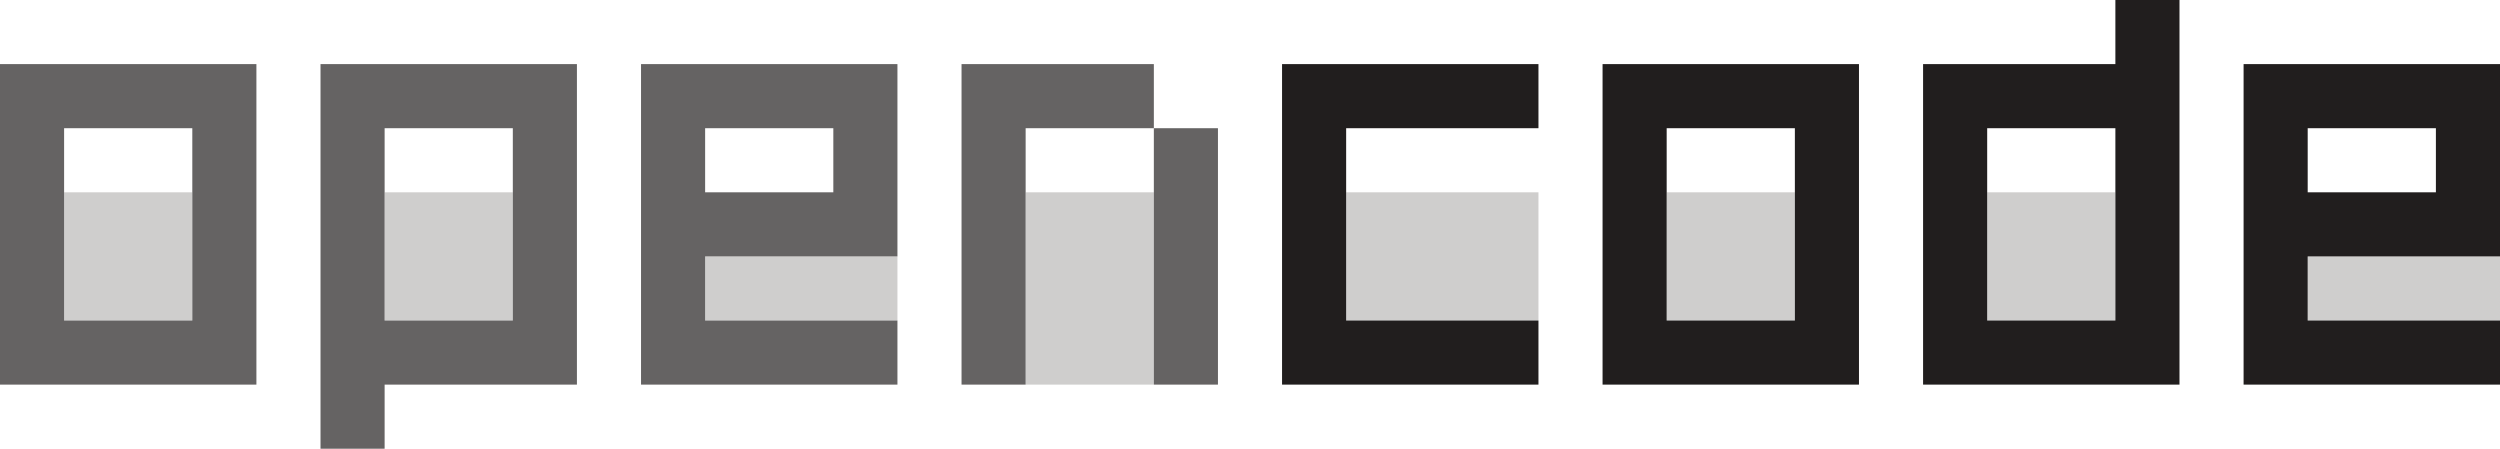
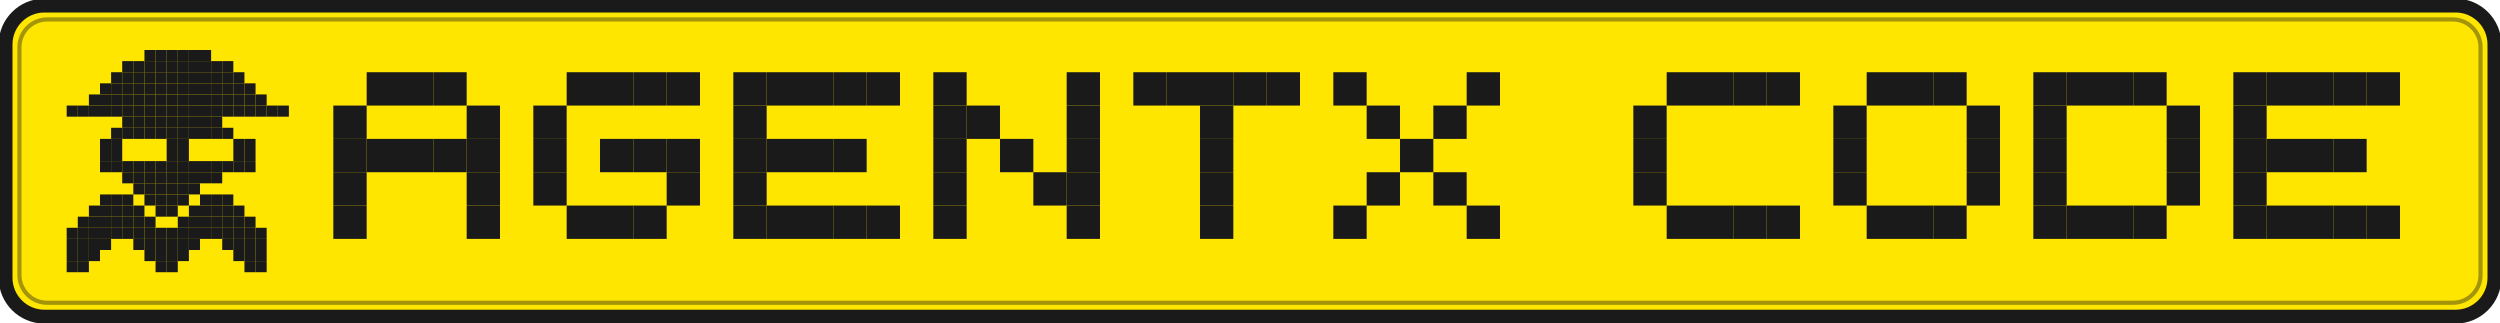
- <svg xmlns="http://www.w3.org/2000/svg" width="234" height="42" viewBox="0 0 234 42" fill="none">
-   <path d="M18 30H6V18H18V30Z" fill="#CFCECD" />
-   <path d="M18 12H6V30H18V12ZM24 36H0V6H24V36Z" fill="#656363" />
-   <path d="M48 30H36V18H48V30Z" fill="#CFCECD" />
-   <path d="M36 30H48V12H36V30ZM54 36H36V42H30V6H54V36Z" fill="#656363" />
-   <path d="M84 24V30H66V24H84Z" fill="#CFCECD" />
-   <path d="M84 24H66V30H84V36H60V6H84V24ZM66 18H78V12H66V18Z" fill="#656363" />
-   <path d="M108 36H96V18H108V36Z" fill="#CFCECD" />
-   <path d="M108 12H96V36H90V6H108V12ZM114 36H108V12H114V36Z" fill="#656363" />
-   <path d="M144 30H126V18H144V30Z" fill="#CFCECD" />
-   <path d="M144 12H126V30H144V36H120V6H144V12Z" fill="#211E1E" />
-   <path d="M168 30H156V18H168V30Z" fill="#CFCECD" />
-   <path d="M168 12H156V30H168V12ZM174 36H150V6H174V36Z" fill="#211E1E" />
-   <path d="M198 30H186V18H198V30Z" fill="#CFCECD" />
-   <path d="M198 12H186V30H198V12ZM204 36H180V6H198V0H204V36Z" fill="#211E1E" />
-   <path d="M234 24V30H216V24H234Z" fill="#CFCECD" />
-   <path d="M216 12V18H228V12H216ZM234 24H216V30H234V36H210V6H234V24Z" fill="#211E1E" />
+ <svg xmlns="http://www.w3.org/2000/svg" viewBox="0 0 900 116" width="100%" height="100%">
+   <rect x="2" y="2" width="896" height="112" rx="14" ry="14" fill="#FFE600" stroke="#1A1A1A" stroke-width="5" />
+   <rect x="7" y="7" width="886" height="102" rx="10" ry="10" fill="none" stroke="#1A1A1A" stroke-width="1.5" opacity="0.4" />
+   <rect x="52" y="18" width="4" height="4" fill="#1A1A1A" />
+   <rect x="56" y="18" width="4" height="4" fill="#1A1A1A" />
+   <rect x="60" y="18" width="4" height="4" fill="#1A1A1A" />
+   <rect x="64" y="18" width="4" height="4" fill="#1A1A1A" />
+   <rect x="68" y="18" width="4" height="4" fill="#1A1A1A" />
+   <rect x="72" y="18" width="4" height="4" fill="#1A1A1A" />
+   <rect x="44" y="22" width="4" height="4" fill="#1A1A1A" />
+   <rect x="48" y="22" width="4" height="4" fill="#1A1A1A" />
+   <rect x="52" y="22" width="4" height="4" fill="#1A1A1A" />
+   <rect x="56" y="22" width="4" height="4" fill="#1A1A1A" />
+   <rect x="60" y="22" width="4" height="4" fill="#1A1A1A" />
+   <rect x="64" y="22" width="4" height="4" fill="#1A1A1A" />
+   <rect x="68" y="22" width="4" height="4" fill="#1A1A1A" />
+   <rect x="72" y="22" width="4" height="4" fill="#1A1A1A" />
+   <rect x="76" y="22" width="4" height="4" fill="#1A1A1A" />
+   <rect x="80" y="22" width="4" height="4" fill="#1A1A1A" />
+   <rect x="40" y="26" width="4" height="4" fill="#1A1A1A" />
+   <rect x="44" y="26" width="4" height="4" fill="#1A1A1A" />
+   <rect x="48" y="26" width="4" height="4" fill="#1A1A1A" />
+   <rect x="52" y="26" width="4" height="4" fill="#1A1A1A" />
+   <rect x="56" y="26" width="4" height="4" fill="#1A1A1A" />
+   <rect x="60" y="26" width="4" height="4" fill="#1A1A1A" />
+   <rect x="64" y="26" width="4" height="4" fill="#1A1A1A" />
+   <rect x="68" y="26" width="4" height="4" fill="#1A1A1A" />
+   <rect x="72" y="26" width="4" height="4" fill="#1A1A1A" />
+   <rect x="76" y="26" width="4" height="4" fill="#1A1A1A" />
+   <rect x="80" y="26" width="4" height="4" fill="#1A1A1A" />
+   <rect x="84" y="26" width="4" height="4" fill="#1A1A1A" />
+   <rect x="36" y="30" width="4" height="4" fill="#1A1A1A" />
+   <rect x="40" y="30" width="4" height="4" fill="#1A1A1A" />
+   <rect x="44" y="30" width="4" height="4" fill="#1A1A1A" />
+   <rect x="48" y="30" width="4" height="4" fill="#1A1A1A" />
+   <rect x="52" y="30" width="4" height="4" fill="#1A1A1A" />
+   <rect x="56" y="30" width="4" height="4" fill="#1A1A1A" />
+   <rect x="60" y="30" width="4" height="4" fill="#1A1A1A" />
+   <rect x="64" y="30" width="4" height="4" fill="#1A1A1A" />
+   <rect x="68" y="30" width="4" height="4" fill="#1A1A1A" />
+   <rect x="72" y="30" width="4" height="4" fill="#1A1A1A" />
+   <rect x="76" y="30" width="4" height="4" fill="#1A1A1A" />
+   <rect x="80" y="30" width="4" height="4" fill="#1A1A1A" />
+   <rect x="84" y="30" width="4" height="4" fill="#1A1A1A" />
+   <rect x="88" y="30" width="4" height="4" fill="#1A1A1A" />
+   <rect x="32" y="34" width="4" height="4" fill="#1A1A1A" />
+   <rect x="36" y="34" width="4" height="4" fill="#1A1A1A" />
+   <rect x="40" y="34" width="4" height="4" fill="#1A1A1A" />
+   <rect x="44" y="34" width="4" height="4" fill="#1A1A1A" />
+   <rect x="48" y="34" width="4" height="4" fill="#1A1A1A" />
+   <rect x="52" y="34" width="4" height="4" fill="#1A1A1A" />
+   <rect x="56" y="34" width="4" height="4" fill="#1A1A1A" />
+   <rect x="60" y="34" width="4" height="4" fill="#1A1A1A" />
+   <rect x="64" y="34" width="4" height="4" fill="#1A1A1A" />
+   <rect x="68" y="34" width="4" height="4" fill="#1A1A1A" />
+   <rect x="72" y="34" width="4" height="4" fill="#1A1A1A" />
+   <rect x="76" y="34" width="4" height="4" fill="#1A1A1A" />
+   <rect x="80" y="34" width="4" height="4" fill="#1A1A1A" />
+   <rect x="84" y="34" width="4" height="4" fill="#1A1A1A" />
+   <rect x="88" y="34" width="4" height="4" fill="#1A1A1A" />
+   <rect x="92" y="34" width="4" height="4" fill="#1A1A1A" />
+   <rect x="24" y="38" width="4" height="4" fill="#1A1A1A" />
+   <rect x="28" y="38" width="4" height="4" fill="#1A1A1A" />
+   <rect x="32" y="38" width="4" height="4" fill="#1A1A1A" />
+   <rect x="36" y="38" width="4" height="4" fill="#1A1A1A" />
+   <rect x="40" y="38" width="4" height="4" fill="#1A1A1A" />
+   <rect x="44" y="38" width="4" height="4" fill="#1A1A1A" />
+   <rect x="48" y="38" width="4" height="4" fill="#1A1A1A" />
+   <rect x="52" y="38" width="4" height="4" fill="#1A1A1A" />
+   <rect x="56" y="38" width="4" height="4" fill="#1A1A1A" />
+   <rect x="60" y="38" width="4" height="4" fill="#1A1A1A" />
+   <rect x="64" y="38" width="4" height="4" fill="#1A1A1A" />
+   <rect x="68" y="38" width="4" height="4" fill="#1A1A1A" />
+   <rect x="72" y="38" width="4" height="4" fill="#1A1A1A" />
+   <rect x="76" y="38" width="4" height="4" fill="#1A1A1A" />
+   <rect x="80" y="38" width="4" height="4" fill="#1A1A1A" />
+   <rect x="84" y="38" width="4" height="4" fill="#1A1A1A" />
+   <rect x="88" y="38" width="4" height="4" fill="#1A1A1A" />
+   <rect x="92" y="38" width="4" height="4" fill="#1A1A1A" />
+   <rect x="96" y="38" width="4" height="4" fill="#1A1A1A" />
+   <rect x="100" y="38" width="4" height="4" fill="#1A1A1A" />
+   <rect x="44" y="42" width="4" height="4" fill="#1A1A1A" />
+   <rect x="48" y="42" width="4" height="4" fill="#1A1A1A" />
+   <rect x="52" y="42" width="4" height="4" fill="#1A1A1A" />
+   <rect x="56" y="42" width="4" height="4" fill="#1A1A1A" />
+   <rect x="60" y="42" width="4" height="4" fill="#1A1A1A" />
+   <rect x="64" y="42" width="4" height="4" fill="#1A1A1A" />
+   <rect x="68" y="42" width="4" height="4" fill="#1A1A1A" />
+   <rect x="72" y="42" width="4" height="4" fill="#1A1A1A" />
+   <rect x="76" y="42" width="4" height="4" fill="#1A1A1A" />
+   <rect x="40" y="46" width="4" height="4" fill="#1A1A1A" />
+   <rect x="44" y="46" width="4" height="4" fill="#1A1A1A" />
+   <rect x="48" y="46" width="4" height="4" fill="#1A1A1A" />
+   <rect x="52" y="46" width="4" height="4" fill="#1A1A1A" />
+   <rect x="56" y="46" width="4" height="4" fill="#1A1A1A" />
+   <rect x="60" y="46" width="4" height="4" fill="#1A1A1A" />
+   <rect x="64" y="46" width="4" height="4" fill="#1A1A1A" />
+   <rect x="68" y="46" width="4" height="4" fill="#1A1A1A" />
+   <rect x="72" y="46" width="4" height="4" fill="#1A1A1A" />
+   <rect x="76" y="46" width="4" height="4" fill="#1A1A1A" />
+   <rect x="80" y="46" width="4" height="4" fill="#1A1A1A" />
+   <rect x="36" y="50" width="4" height="4" fill="#1A1A1A" />
+   <rect x="40" y="50" width="4" height="4" fill="#1A1A1A" />
+   <rect x="60" y="50" width="4" height="4" fill="#1A1A1A" />
+   <rect x="64" y="50" width="4" height="4" fill="#1A1A1A" />
+   <rect x="84" y="50" width="4" height="4" fill="#1A1A1A" />
+   <rect x="88" y="50" width="4" height="4" fill="#1A1A1A" />
+   <rect x="36" y="54" width="4" height="4" fill="#1A1A1A" />
+   <rect x="40" y="54" width="4" height="4" fill="#1A1A1A" />
+   <rect x="60" y="54" width="4" height="4" fill="#1A1A1A" />
+   <rect x="64" y="54" width="4" height="4" fill="#1A1A1A" />
+   <rect x="84" y="54" width="4" height="4" fill="#1A1A1A" />
+   <rect x="88" y="54" width="4" height="4" fill="#1A1A1A" />
+   <rect x="36" y="58" width="4" height="4" fill="#1A1A1A" />
+   <rect x="40" y="58" width="4" height="4" fill="#1A1A1A" />
+   <rect x="44" y="58" width="4" height="4" fill="#1A1A1A" />
+   <rect x="48" y="58" width="4" height="4" fill="#1A1A1A" />
+   <rect x="52" y="58" width="4" height="4" fill="#1A1A1A" />
+   <rect x="56" y="58" width="4" height="4" fill="#1A1A1A" />
+   <rect x="60" y="58" width="4" height="4" fill="#1A1A1A" />
+   <rect x="64" y="58" width="4" height="4" fill="#1A1A1A" />
+   <rect x="68" y="58" width="4" height="4" fill="#1A1A1A" />
+   <rect x="72" y="58" width="4" height="4" fill="#1A1A1A" />
+   <rect x="76" y="58" width="4" height="4" fill="#1A1A1A" />
+   <rect x="80" y="58" width="4" height="4" fill="#1A1A1A" />
+   <rect x="84" y="58" width="4" height="4" fill="#1A1A1A" />
+   <rect x="88" y="58" width="4" height="4" fill="#1A1A1A" />
+   <rect x="44" y="62" width="4" height="4" fill="#1A1A1A" />
+   <rect x="48" y="62" width="4" height="4" fill="#1A1A1A" />
+   <rect x="52" y="62" width="4" height="4" fill="#1A1A1A" />
+   <rect x="56" y="62" width="4" height="4" fill="#1A1A1A" />
+   <rect x="60" y="62" width="4" height="4" fill="#1A1A1A" />
+   <rect x="64" y="62" width="4" height="4" fill="#1A1A1A" />
+   <rect x="68" y="62" width="4" height="4" fill="#1A1A1A" />
+   <rect x="72" y="62" width="4" height="4" fill="#1A1A1A" />
+   <rect x="76" y="62" width="4" height="4" fill="#1A1A1A" />
+   <rect x="48" y="66" width="4" height="4" fill="#1A1A1A" />
+   <rect x="52" y="66" width="4" height="4" fill="#1A1A1A" />
+   <rect x="56" y="66" width="4" height="4" fill="#1A1A1A" />
+   <rect x="60" y="66" width="4" height="4" fill="#1A1A1A" />
+   <rect x="64" y="66" width="4" height="4" fill="#1A1A1A" />
+   <rect x="68" y="66" width="4" height="4" fill="#1A1A1A" />
+   <rect x="36" y="70" width="4" height="4" fill="#1A1A1A" />
+   <rect x="40" y="70" width="4" height="4" fill="#1A1A1A" />
+   <rect x="44" y="70" width="4" height="4" fill="#1A1A1A" />
+   <rect x="52" y="70" width="4" height="4" fill="#1A1A1A" />
+   <rect x="56" y="70" width="4" height="4" fill="#1A1A1A" />
+   <rect x="60" y="70" width="4" height="4" fill="#1A1A1A" />
+   <rect x="64" y="70" width="4" height="4" fill="#1A1A1A" />
+   <rect x="72" y="70" width="4" height="4" fill="#1A1A1A" />
+   <rect x="76" y="70" width="4" height="4" fill="#1A1A1A" />
+   <rect x="80" y="70" width="4" height="4" fill="#1A1A1A" />
+   <rect x="32" y="74" width="4" height="4" fill="#1A1A1A" />
+   <rect x="36" y="74" width="4" height="4" fill="#1A1A1A" />
+   <rect x="40" y="74" width="4" height="4" fill="#1A1A1A" />
+   <rect x="44" y="74" width="4" height="4" fill="#1A1A1A" />
+   <rect x="48" y="74" width="4" height="4" fill="#1A1A1A" />
+   <rect x="56" y="74" width="4" height="4" fill="#1A1A1A" />
+   <rect x="60" y="74" width="4" height="4" fill="#1A1A1A" />
+   <rect x="68" y="74" width="4" height="4" fill="#1A1A1A" />
+   <rect x="72" y="74" width="4" height="4" fill="#1A1A1A" />
+   <rect x="76" y="74" width="4" height="4" fill="#1A1A1A" />
+   <rect x="80" y="74" width="4" height="4" fill="#1A1A1A" />
+   <rect x="84" y="74" width="4" height="4" fill="#1A1A1A" />
+   <rect x="28" y="78" width="4" height="4" fill="#1A1A1A" />
+   <rect x="32" y="78" width="4" height="4" fill="#1A1A1A" />
+   <rect x="36" y="78" width="4" height="4" fill="#1A1A1A" />
+   <rect x="40" y="78" width="4" height="4" fill="#1A1A1A" />
+   <rect x="44" y="78" width="4" height="4" fill="#1A1A1A" />
+   <rect x="48" y="78" width="4" height="4" fill="#1A1A1A" />
+   <rect x="52" y="78" width="4" height="4" fill="#1A1A1A" />
+   <rect x="64" y="78" width="4" height="4" fill="#1A1A1A" />
+   <rect x="68" y="78" width="4" height="4" fill="#1A1A1A" />
+   <rect x="72" y="78" width="4" height="4" fill="#1A1A1A" />
+   <rect x="76" y="78" width="4" height="4" fill="#1A1A1A" />
+   <rect x="80" y="78" width="4" height="4" fill="#1A1A1A" />
+   <rect x="84" y="78" width="4" height="4" fill="#1A1A1A" />
+   <rect x="88" y="78" width="4" height="4" fill="#1A1A1A" />
+   <rect x="24" y="82" width="4" height="4" fill="#1A1A1A" />
+   <rect x="28" y="82" width="4" height="4" fill="#1A1A1A" />
+   <rect x="32" y="82" width="4" height="4" fill="#1A1A1A" />
+   <rect x="36" y="82" width="4" height="4" fill="#1A1A1A" />
+   <rect x="40" y="82" width="4" height="4" fill="#1A1A1A" />
+   <rect x="44" y="82" width="4" height="4" fill="#1A1A1A" />
+   <rect x="48" y="82" width="4" height="4" fill="#1A1A1A" />
+   <rect x="52" y="82" width="4" height="4" fill="#1A1A1A" />
+   <rect x="56" y="82" width="4" height="4" fill="#1A1A1A" />
+   <rect x="60" y="82" width="4" height="4" fill="#1A1A1A" />
+   <rect x="64" y="82" width="4" height="4" fill="#1A1A1A" />
+   <rect x="68" y="82" width="4" height="4" fill="#1A1A1A" />
+   <rect x="72" y="82" width="4" height="4" fill="#1A1A1A" />
+   <rect x="76" y="82" width="4" height="4" fill="#1A1A1A" />
+   <rect x="80" y="82" width="4" height="4" fill="#1A1A1A" />
+   <rect x="84" y="82" width="4" height="4" fill="#1A1A1A" />
+   <rect x="88" y="82" width="4" height="4" fill="#1A1A1A" />
+   <rect x="92" y="82" width="4" height="4" fill="#1A1A1A" />
+   <rect x="24" y="86" width="4" height="4" fill="#1A1A1A" />
+   <rect x="28" y="86" width="4" height="4" fill="#1A1A1A" />
+   <rect x="32" y="86" width="4" height="4" fill="#1A1A1A" />
+   <rect x="36" y="86" width="4" height="4" fill="#1A1A1A" />
+   <rect x="48" y="86" width="4" height="4" fill="#1A1A1A" />
+   <rect x="52" y="86" width="4" height="4" fill="#1A1A1A" />
+   <rect x="56" y="86" width="4" height="4" fill="#1A1A1A" />
+   <rect x="60" y="86" width="4" height="4" fill="#1A1A1A" />
+   <rect x="64" y="86" width="4" height="4" fill="#1A1A1A" />
+   <rect x="68" y="86" width="4" height="4" fill="#1A1A1A" />
+   <rect x="80" y="86" width="4" height="4" fill="#1A1A1A" />
+   <rect x="84" y="86" width="4" height="4" fill="#1A1A1A" />
+   <rect x="88" y="86" width="4" height="4" fill="#1A1A1A" />
+   <rect x="92" y="86" width="4" height="4" fill="#1A1A1A" />
+   <rect x="24" y="90" width="4" height="4" fill="#1A1A1A" />
+   <rect x="28" y="90" width="4" height="4" fill="#1A1A1A" />
+   <rect x="32" y="90" width="4" height="4" fill="#1A1A1A" />
+   <rect x="52" y="90" width="4" height="4" fill="#1A1A1A" />
+   <rect x="56" y="90" width="4" height="4" fill="#1A1A1A" />
+   <rect x="60" y="90" width="4" height="4" fill="#1A1A1A" />
+   <rect x="64" y="90" width="4" height="4" fill="#1A1A1A" />
+   <rect x="84" y="90" width="4" height="4" fill="#1A1A1A" />
+   <rect x="88" y="90" width="4" height="4" fill="#1A1A1A" />
+   <rect x="92" y="90" width="4" height="4" fill="#1A1A1A" />
+   <rect x="24" y="94" width="4" height="4" fill="#1A1A1A" />
+   <rect x="28" y="94" width="4" height="4" fill="#1A1A1A" />
+   <rect x="56" y="94" width="4" height="4" fill="#1A1A1A" />
+   <rect x="60" y="94" width="4" height="4" fill="#1A1A1A" />
+   <rect x="88" y="94" width="4" height="4" fill="#1A1A1A" />
+   <rect x="92" y="94" width="4" height="4" fill="#1A1A1A" />
+   <rect x="132" y="26" width="12" height="12" fill="#1A1A1A" />
+   <rect x="144" y="26" width="12" height="12" fill="#1A1A1A" />
+   <rect x="156" y="26" width="12" height="12" fill="#1A1A1A" />
+   <rect x="120" y="38" width="12" height="12" fill="#1A1A1A" />
+   <rect x="168" y="38" width="12" height="12" fill="#1A1A1A" />
+   <rect x="120" y="50" width="12" height="12" fill="#1A1A1A" />
+   <rect x="132" y="50" width="12" height="12" fill="#1A1A1A" />
+   <rect x="144" y="50" width="12" height="12" fill="#1A1A1A" />
+   <rect x="156" y="50" width="12" height="12" fill="#1A1A1A" />
+   <rect x="168" y="50" width="12" height="12" fill="#1A1A1A" />
+   <rect x="120" y="62" width="12" height="12" fill="#1A1A1A" />
+   <rect x="168" y="62" width="12" height="12" fill="#1A1A1A" />
+   <rect x="120" y="74" width="12" height="12" fill="#1A1A1A" />
+   <rect x="168" y="74" width="12" height="12" fill="#1A1A1A" />
+   <rect x="204" y="26" width="12" height="12" fill="#1A1A1A" />
+   <rect x="216" y="26" width="12" height="12" fill="#1A1A1A" />
+   <rect x="228" y="26" width="12" height="12" fill="#1A1A1A" />
+   <rect x="240" y="26" width="12" height="12" fill="#1A1A1A" />
+   <rect x="192" y="38" width="12" height="12" fill="#1A1A1A" />
+   <rect x="192" y="50" width="12" height="12" fill="#1A1A1A" />
+   <rect x="216" y="50" width="12" height="12" fill="#1A1A1A" />
+   <rect x="228" y="50" width="12" height="12" fill="#1A1A1A" />
+   <rect x="240" y="50" width="12" height="12" fill="#1A1A1A" />
+   <rect x="192" y="62" width="12" height="12" fill="#1A1A1A" />
+   <rect x="240" y="62" width="12" height="12" fill="#1A1A1A" />
+   <rect x="204" y="74" width="12" height="12" fill="#1A1A1A" />
+   <rect x="216" y="74" width="12" height="12" fill="#1A1A1A" />
+   <rect x="228" y="74" width="12" height="12" fill="#1A1A1A" />
+   <rect x="264" y="26" width="12" height="12" fill="#1A1A1A" />
+   <rect x="276" y="26" width="12" height="12" fill="#1A1A1A" />
+   <rect x="288" y="26" width="12" height="12" fill="#1A1A1A" />
+   <rect x="300" y="26" width="12" height="12" fill="#1A1A1A" />
+   <rect x="312" y="26" width="12" height="12" fill="#1A1A1A" />
+   <rect x="264" y="38" width="12" height="12" fill="#1A1A1A" />
+   <rect x="264" y="50" width="12" height="12" fill="#1A1A1A" />
+   <rect x="276" y="50" width="12" height="12" fill="#1A1A1A" />
+   <rect x="288" y="50" width="12" height="12" fill="#1A1A1A" />
+   <rect x="300" y="50" width="12" height="12" fill="#1A1A1A" />
+   <rect x="264" y="62" width="12" height="12" fill="#1A1A1A" />
+   <rect x="264" y="74" width="12" height="12" fill="#1A1A1A" />
+   <rect x="276" y="74" width="12" height="12" fill="#1A1A1A" />
+   <rect x="288" y="74" width="12" height="12" fill="#1A1A1A" />
+   <rect x="300" y="74" width="12" height="12" fill="#1A1A1A" />
+   <rect x="312" y="74" width="12" height="12" fill="#1A1A1A" />
+   <rect x="336" y="26" width="12" height="12" fill="#1A1A1A" />
+   <rect x="384" y="26" width="12" height="12" fill="#1A1A1A" />
+   <rect x="336" y="38" width="12" height="12" fill="#1A1A1A" />
+   <rect x="348" y="38" width="12" height="12" fill="#1A1A1A" />
+   <rect x="384" y="38" width="12" height="12" fill="#1A1A1A" />
+   <rect x="336" y="50" width="12" height="12" fill="#1A1A1A" />
+   <rect x="360" y="50" width="12" height="12" fill="#1A1A1A" />
+   <rect x="384" y="50" width="12" height="12" fill="#1A1A1A" />
+   <rect x="336" y="62" width="12" height="12" fill="#1A1A1A" />
+   <rect x="372" y="62" width="12" height="12" fill="#1A1A1A" />
+   <rect x="384" y="62" width="12" height="12" fill="#1A1A1A" />
+   <rect x="336" y="74" width="12" height="12" fill="#1A1A1A" />
+   <rect x="384" y="74" width="12" height="12" fill="#1A1A1A" />
+   <rect x="408" y="26" width="12" height="12" fill="#1A1A1A" />
+   <rect x="420" y="26" width="12" height="12" fill="#1A1A1A" />
+   <rect x="432" y="26" width="12" height="12" fill="#1A1A1A" />
+   <rect x="444" y="26" width="12" height="12" fill="#1A1A1A" />
+   <rect x="456" y="26" width="12" height="12" fill="#1A1A1A" />
+   <rect x="432" y="38" width="12" height="12" fill="#1A1A1A" />
+   <rect x="432" y="50" width="12" height="12" fill="#1A1A1A" />
+   <rect x="432" y="62" width="12" height="12" fill="#1A1A1A" />
+   <rect x="432" y="74" width="12" height="12" fill="#1A1A1A" />
+   <rect x="480" y="26" width="12" height="12" fill="#1A1A1A" />
+   <rect x="528" y="26" width="12" height="12" fill="#1A1A1A" />
+   <rect x="492" y="38" width="12" height="12" fill="#1A1A1A" />
+   <rect x="516" y="38" width="12" height="12" fill="#1A1A1A" />
+   <rect x="504" y="50" width="12" height="12" fill="#1A1A1A" />
+   <rect x="492" y="62" width="12" height="12" fill="#1A1A1A" />
+   <rect x="516" y="62" width="12" height="12" fill="#1A1A1A" />
+   <rect x="480" y="74" width="12" height="12" fill="#1A1A1A" />
+   <rect x="528" y="74" width="12" height="12" fill="#1A1A1A" />
+   <rect x="600" y="26" width="12" height="12" fill="#1A1A1A" />
+   <rect x="612" y="26" width="12" height="12" fill="#1A1A1A" />
+   <rect x="624" y="26" width="12" height="12" fill="#1A1A1A" />
+   <rect x="636" y="26" width="12" height="12" fill="#1A1A1A" />
+   <rect x="588" y="38" width="12" height="12" fill="#1A1A1A" />
+   <rect x="588" y="50" width="12" height="12" fill="#1A1A1A" />
+   <rect x="588" y="62" width="12" height="12" fill="#1A1A1A" />
+   <rect x="600" y="74" width="12" height="12" fill="#1A1A1A" />
+   <rect x="612" y="74" width="12" height="12" fill="#1A1A1A" />
+   <rect x="624" y="74" width="12" height="12" fill="#1A1A1A" />
+   <rect x="636" y="74" width="12" height="12" fill="#1A1A1A" />
+   <rect x="672" y="26" width="12" height="12" fill="#1A1A1A" />
+   <rect x="684" y="26" width="12" height="12" fill="#1A1A1A" />
+   <rect x="696" y="26" width="12" height="12" fill="#1A1A1A" />
+   <rect x="660" y="38" width="12" height="12" fill="#1A1A1A" />
+   <rect x="708" y="38" width="12" height="12" fill="#1A1A1A" />
+   <rect x="660" y="50" width="12" height="12" fill="#1A1A1A" />
+   <rect x="708" y="50" width="12" height="12" fill="#1A1A1A" />
+   <rect x="660" y="62" width="12" height="12" fill="#1A1A1A" />
+   <rect x="708" y="62" width="12" height="12" fill="#1A1A1A" />
+   <rect x="672" y="74" width="12" height="12" fill="#1A1A1A" />
+   <rect x="684" y="74" width="12" height="12" fill="#1A1A1A" />
+   <rect x="696" y="74" width="12" height="12" fill="#1A1A1A" />
+   <rect x="732" y="26" width="12" height="12" fill="#1A1A1A" />
+   <rect x="744" y="26" width="12" height="12" fill="#1A1A1A" />
+   <rect x="756" y="26" width="12" height="12" fill="#1A1A1A" />
+   <rect x="768" y="26" width="12" height="12" fill="#1A1A1A" />
+   <rect x="732" y="38" width="12" height="12" fill="#1A1A1A" />
+   <rect x="780" y="38" width="12" height="12" fill="#1A1A1A" />
+   <rect x="732" y="50" width="12" height="12" fill="#1A1A1A" />
+   <rect x="780" y="50" width="12" height="12" fill="#1A1A1A" />
+   <rect x="732" y="62" width="12" height="12" fill="#1A1A1A" />
+   <rect x="780" y="62" width="12" height="12" fill="#1A1A1A" />
+   <rect x="732" y="74" width="12" height="12" fill="#1A1A1A" />
+   <rect x="744" y="74" width="12" height="12" fill="#1A1A1A" />
+   <rect x="756" y="74" width="12" height="12" fill="#1A1A1A" />
+   <rect x="768" y="74" width="12" height="12" fill="#1A1A1A" />
+   <rect x="804" y="26" width="12" height="12" fill="#1A1A1A" />
+   <rect x="816" y="26" width="12" height="12" fill="#1A1A1A" />
+   <rect x="828" y="26" width="12" height="12" fill="#1A1A1A" />
+   <rect x="840" y="26" width="12" height="12" fill="#1A1A1A" />
+   <rect x="852" y="26" width="12" height="12" fill="#1A1A1A" />
+   <rect x="804" y="38" width="12" height="12" fill="#1A1A1A" />
+   <rect x="804" y="50" width="12" height="12" fill="#1A1A1A" />
+   <rect x="816" y="50" width="12" height="12" fill="#1A1A1A" />
+   <rect x="828" y="50" width="12" height="12" fill="#1A1A1A" />
+   <rect x="840" y="50" width="12" height="12" fill="#1A1A1A" />
+   <rect x="804" y="62" width="12" height="12" fill="#1A1A1A" />
+   <rect x="804" y="74" width="12" height="12" fill="#1A1A1A" />
+   <rect x="816" y="74" width="12" height="12" fill="#1A1A1A" />
+   <rect x="828" y="74" width="12" height="12" fill="#1A1A1A" />
+   <rect x="840" y="74" width="12" height="12" fill="#1A1A1A" />
+   <rect x="852" y="74" width="12" height="12" fill="#1A1A1A" />
</svg>
